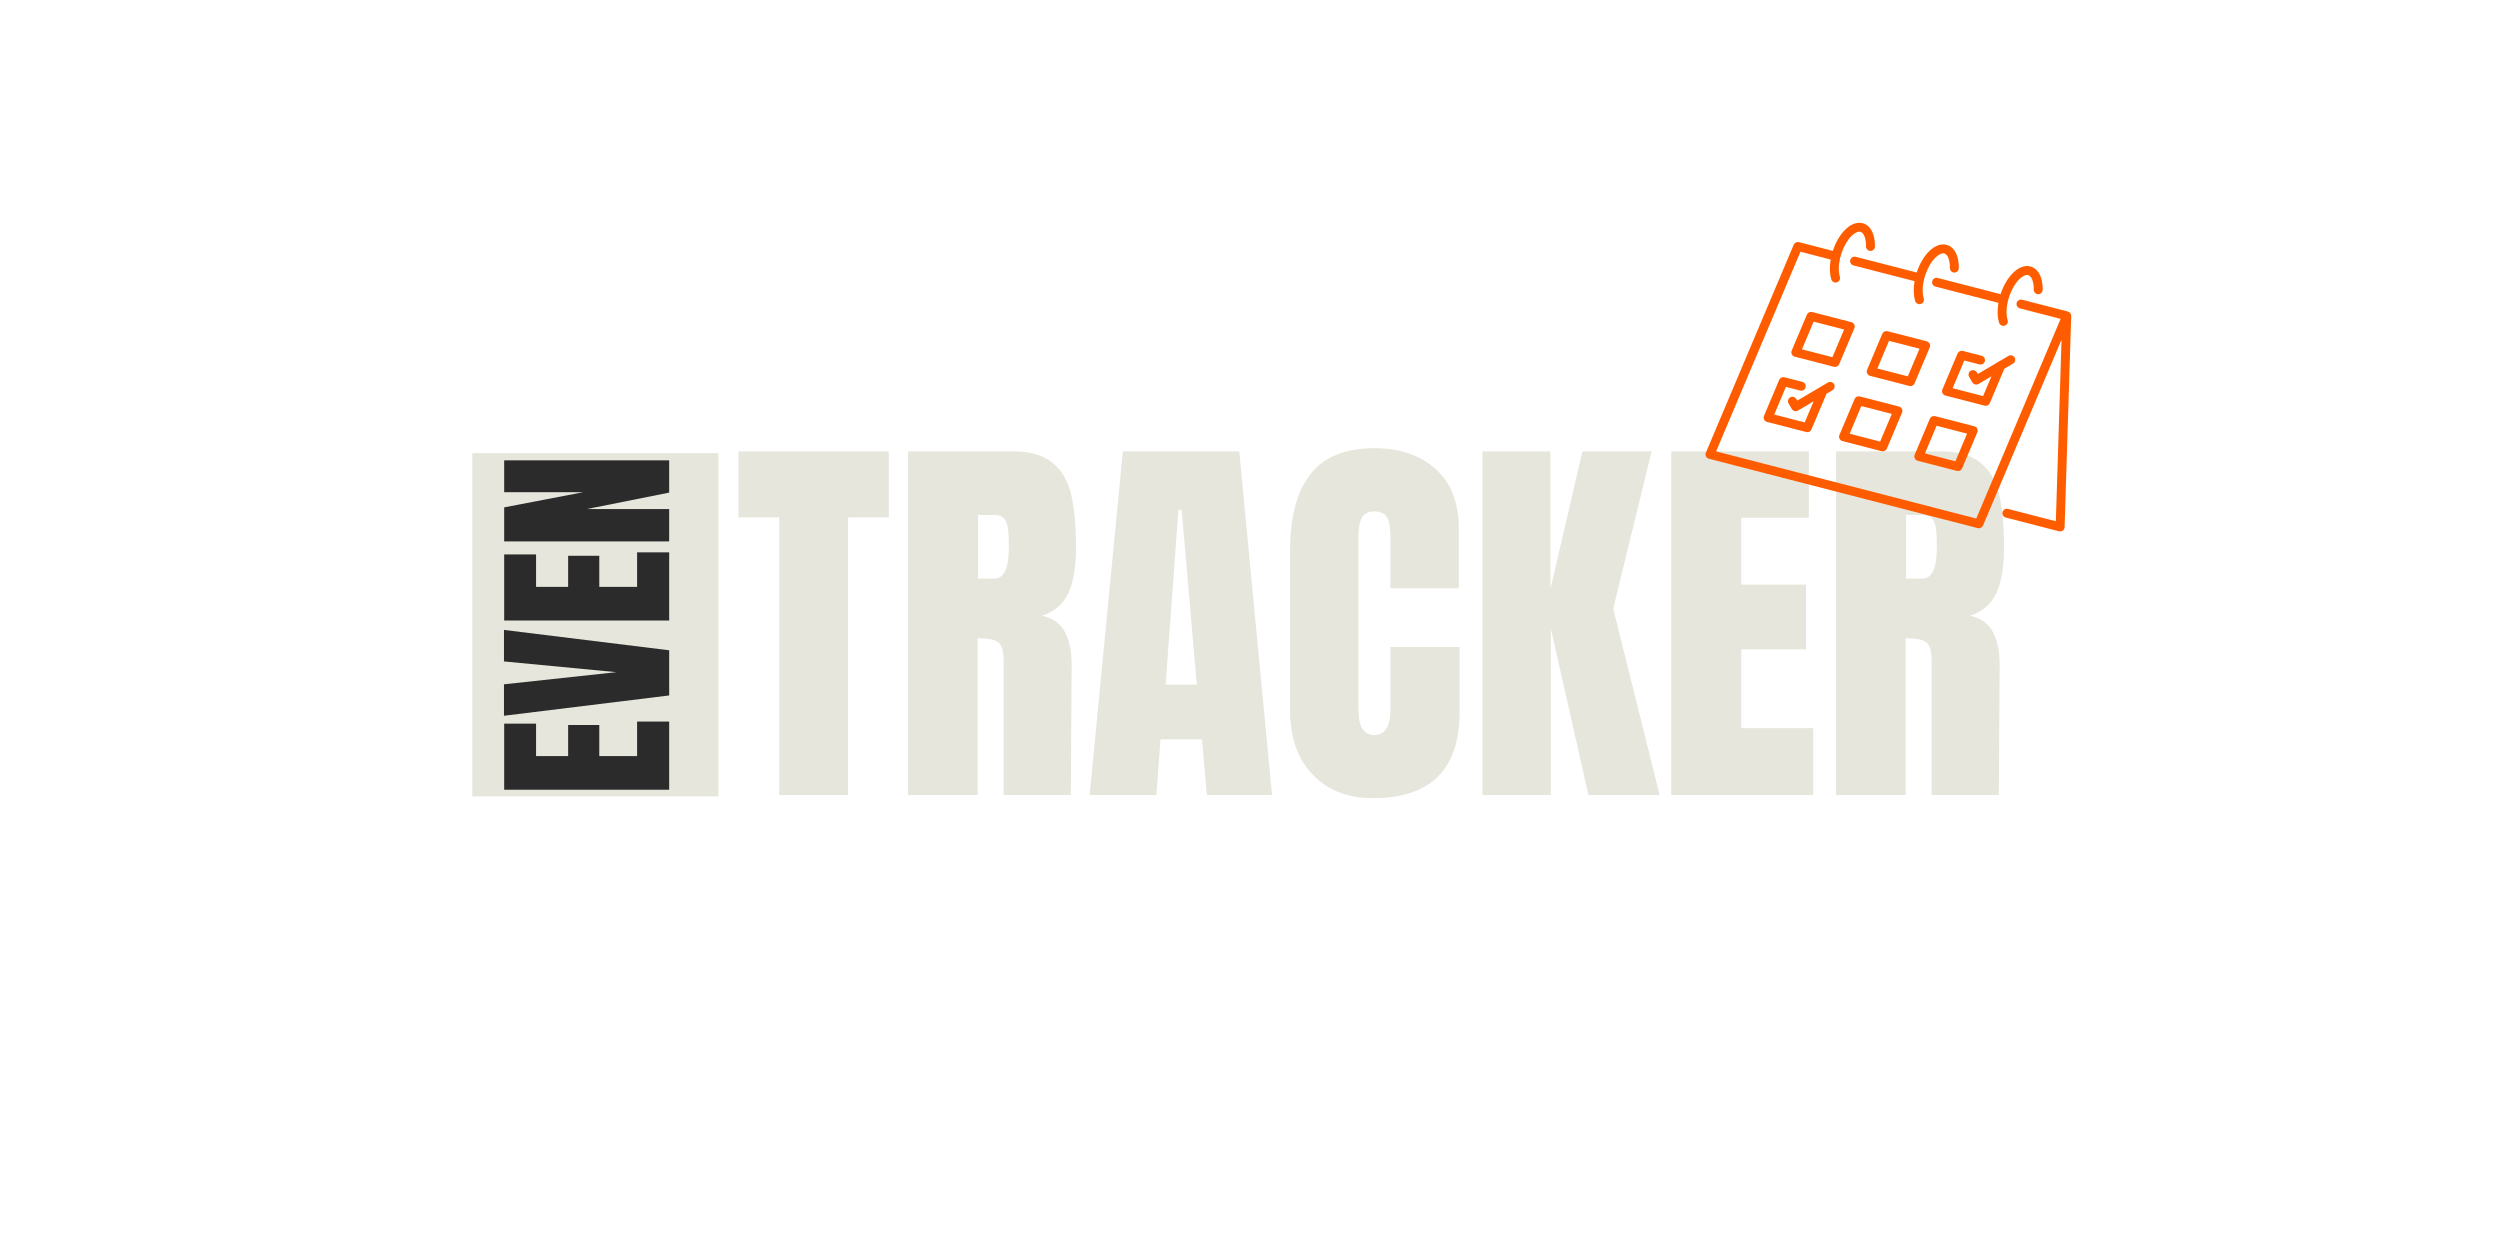
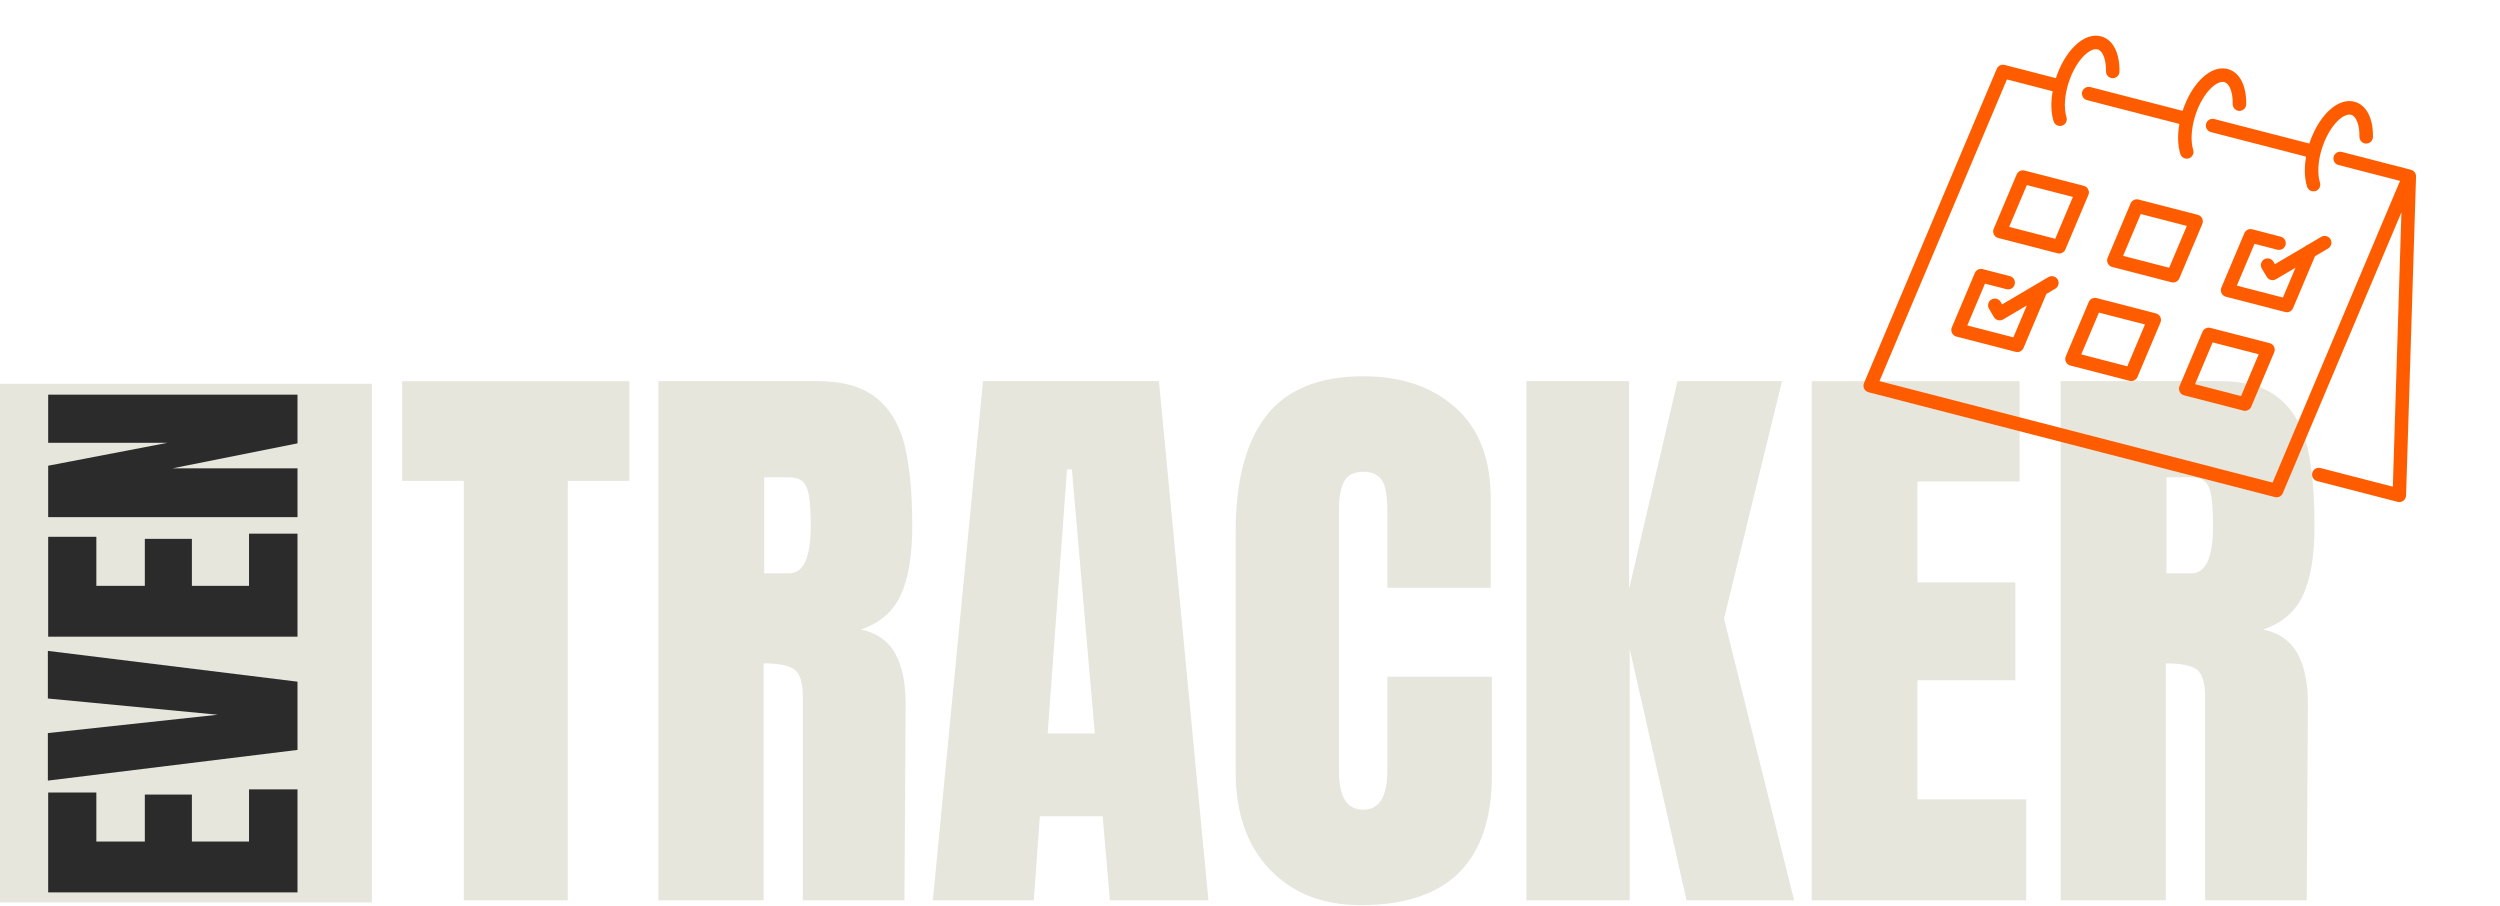
- <svg xmlns="http://www.w3.org/2000/svg" width="1000" zoomAndPan="magnify" viewBox="0 0 750 375" height="500" preserveAspectRatio="xMidYMid meet" version="1.0">
+ <svg xmlns="http://www.w3.org/2000/svg" zoomAndPan="magnify" preserveAspectRatio="xMidYMid meet" version="1.0" viewBox="141.69 59.75 496.34 179.71">
  <defs>
    <g />
    <clipPath id="7cc1deb611">
      <path d="M 141.688 135.949 L 215.527 135.949 L 215.527 239 L 141.688 239 Z M 141.688 135.949 " clip-rule="nonzero" />
    </clipPath>
    <clipPath id="a5ac389b3e">
      <path d="M 511 66 L 622 66 L 622 160 L 511 160 Z M 511 66 " clip-rule="nonzero" />
    </clipPath>
    <clipPath id="e2982bf8c3">
      <path d="M 531.27 59.746 L 638.023 87.289 L 617.973 164.996 L 511.219 137.449 Z M 531.27 59.746 " clip-rule="nonzero" />
    </clipPath>
    <clipPath id="89395341a9">
      <path d="M 531.27 59.746 L 638.023 87.289 L 617.973 164.996 L 511.219 137.449 Z M 531.27 59.746 " clip-rule="nonzero" />
    </clipPath>
    <clipPath id="1cde2b884a">
      <path d="M 529 113 L 551 113 L 551 130 L 529 130 Z M 529 113 " clip-rule="nonzero" />
    </clipPath>
    <clipPath id="23ab50f13f">
      <path d="M 531.27 59.746 L 638.023 87.289 L 617.973 164.996 L 511.219 137.449 Z M 531.27 59.746 " clip-rule="nonzero" />
    </clipPath>
    <clipPath id="c4415ddcaa">
      <path d="M 531.27 59.746 L 638.023 87.289 L 617.973 164.996 L 511.219 137.449 Z M 531.27 59.746 " clip-rule="nonzero" />
    </clipPath>
    <clipPath id="e9ac5fc5ad">
      <path d="M 537 93 L 557 93 L 557 111 L 537 111 Z M 537 93 " clip-rule="nonzero" />
    </clipPath>
    <clipPath id="f32121def0">
      <path d="M 531.27 59.746 L 638.023 87.289 L 617.973 164.996 L 511.219 137.449 Z M 531.27 59.746 " clip-rule="nonzero" />
    </clipPath>
    <clipPath id="f846e89bae">
      <path d="M 531.27 59.746 L 638.023 87.289 L 617.973 164.996 L 511.219 137.449 Z M 531.27 59.746 " clip-rule="nonzero" />
    </clipPath>
    <clipPath id="b20e19c300">
      <path d="M 551 118 L 571 118 L 571 136 L 551 136 Z M 551 118 " clip-rule="nonzero" />
    </clipPath>
    <clipPath id="5460ce6c9a">
      <path d="M 531.27 59.746 L 638.023 87.289 L 617.973 164.996 L 511.219 137.449 Z M 531.27 59.746 " clip-rule="nonzero" />
    </clipPath>
    <clipPath id="200716f0c4">
      <path d="M 531.27 59.746 L 638.023 87.289 L 617.973 164.996 L 511.219 137.449 Z M 531.27 59.746 " clip-rule="nonzero" />
    </clipPath>
    <clipPath id="5805a5464c">
      <path d="M 560 99 L 580 99 L 580 116 L 560 116 Z M 560 99 " clip-rule="nonzero" />
    </clipPath>
    <clipPath id="2be0e050df">
      <path d="M 531.27 59.746 L 638.023 87.289 L 617.973 164.996 L 511.219 137.449 Z M 531.27 59.746 " clip-rule="nonzero" />
    </clipPath>
    <clipPath id="7d3855a606">
      <path d="M 531.27 59.746 L 638.023 87.289 L 617.973 164.996 L 511.219 137.449 Z M 531.27 59.746 " clip-rule="nonzero" />
    </clipPath>
    <clipPath id="7778ce3219">
      <path d="M 574 124 L 594 124 L 594 142 L 574 142 Z M 574 124 " clip-rule="nonzero" />
    </clipPath>
    <clipPath id="257c9cc22e">
      <path d="M 531.27 59.746 L 638.023 87.289 L 617.973 164.996 L 511.219 137.449 Z M 531.27 59.746 " clip-rule="nonzero" />
    </clipPath>
    <clipPath id="d0b4d8559e">
      <path d="M 531.27 59.746 L 638.023 87.289 L 617.973 164.996 L 511.219 137.449 Z M 531.27 59.746 " clip-rule="nonzero" />
    </clipPath>
    <clipPath id="6281e10fda">
      <path d="M 582 105 L 605 105 L 605 122 L 582 122 Z M 582 105 " clip-rule="nonzero" />
    </clipPath>
    <clipPath id="6e99494ac1">
      <path d="M 531.27 59.746 L 638.023 87.289 L 617.973 164.996 L 511.219 137.449 Z M 531.27 59.746 " clip-rule="nonzero" />
    </clipPath>
    <clipPath id="6f3a48374a">
      <path d="M 531.27 59.746 L 638.023 87.289 L 617.973 164.996 L 511.219 137.449 Z M 531.27 59.746 " clip-rule="nonzero" />
    </clipPath>
    <clipPath id="03944f7cdf">
      <path d="M 555 73 L 588 73 L 588 92 L 555 92 Z M 555 73 " clip-rule="nonzero" />
    </clipPath>
    <clipPath id="681d9d74f9">
      <path d="M 531.27 59.746 L 638.023 87.289 L 617.973 164.996 L 511.219 137.449 Z M 531.27 59.746 " clip-rule="nonzero" />
    </clipPath>
    <clipPath id="13b7a9634b">
      <path d="M 531.27 59.746 L 638.023 87.289 L 617.973 164.996 L 511.219 137.449 Z M 531.27 59.746 " clip-rule="nonzero" />
    </clipPath>
    <clipPath id="fd222f9c97">
      <path d="M 579 79 L 613 79 L 613 98 L 579 98 Z M 579 79 " clip-rule="nonzero" />
    </clipPath>
    <clipPath id="05ca11fec7">
      <path d="M 531.27 59.746 L 638.023 87.289 L 617.973 164.996 L 511.219 137.449 Z M 531.27 59.746 " clip-rule="nonzero" />
    </clipPath>
    <clipPath id="6d022bd732">
      <path d="M 531.27 59.746 L 638.023 87.289 L 617.973 164.996 L 511.219 137.449 Z M 531.27 59.746 " clip-rule="nonzero" />
    </clipPath>
  </defs>
  <g fill="#e6e6dd" fill-opacity="1">
    <g transform="translate(220.331, 238.5)">
      <g>
        <path d="M 13.438 0 L 13.438 -83.281 L 1.203 -83.281 L 1.203 -103.078 L 46.312 -103.078 L 46.312 -83.281 L 34.078 -83.281 L 34.078 0 Z M 13.438 0 " />
      </g>
    </g>
  </g>
  <g fill="#e6e6dd" fill-opacity="1">
    <g transform="translate(267.851, 238.5)">
      <g>
        <path d="M 4.562 -103.078 L 36.234 -103.078 C 41.273 -103.078 45.176 -101.938 47.938 -99.656 C 50.695 -97.375 52.555 -94.172 53.516 -90.047 C 54.473 -85.93 54.953 -80.676 54.953 -74.281 C 54.953 -68.438 54.191 -63.875 52.672 -60.594 C 51.16 -57.32 48.523 -55.047 44.766 -53.766 C 47.879 -53.117 50.133 -51.555 51.531 -49.078 C 52.938 -46.598 53.641 -43.238 53.641 -39 L 53.406 0 L 33.234 0 L 33.234 -40.312 C 33.234 -43.195 32.672 -45.039 31.547 -45.844 C 30.43 -46.645 28.395 -47.047 25.438 -47.047 L 25.438 0 L 4.562 0 Z M 30.484 -64.922 C 33.359 -64.922 34.797 -68.039 34.797 -74.281 C 34.797 -77 34.676 -79.035 34.438 -80.391 C 34.195 -81.754 33.754 -82.695 33.109 -83.219 C 32.473 -83.738 31.555 -84 30.359 -84 L 25.562 -84 L 25.562 -64.922 Z M 30.484 -64.922 " />
      </g>
    </g>
  </g>
  <g fill="#e6e6dd" fill-opacity="1">
    <g transform="translate(325.0911, 238.5)">
      <g>
        <path d="M 1.797 0 L 11.766 -103.078 L 46.688 -103.078 L 56.516 0 L 36.953 0 L 35.516 -16.688 L 23.047 -16.688 L 21.844 0 Z M 24.594 -33.125 L 33.953 -33.125 L 29.406 -85.562 L 28.438 -85.562 Z M 24.594 -33.125 " />
      </g>
    </g>
  </g>
  <g fill="#e6e6dd" fill-opacity="1">
    <g transform="translate(383.2911, 238.5)">
      <g>
        <path d="M 28.562 0.953 C 21.039 0.953 15.02 -1.406 10.5 -6.125 C 5.977 -10.844 3.719 -17.32 3.719 -25.562 L 3.719 -73.078 C 3.719 -83.316 5.754 -91.035 9.828 -96.234 C 13.91 -101.441 20.316 -104.047 29.047 -104.047 C 36.641 -104.047 42.754 -101.961 47.391 -97.797 C 52.035 -93.641 54.359 -87.641 54.359 -79.797 L 54.359 -62.047 L 33.844 -62.047 L 33.844 -77.281 C 33.844 -80.238 33.484 -82.273 32.766 -83.391 C 32.047 -84.516 30.805 -85.078 29.047 -85.078 C 27.203 -85.078 25.938 -84.438 25.25 -83.156 C 24.57 -81.875 24.234 -79.992 24.234 -77.516 L 24.234 -25.797 C 24.234 -23.078 24.633 -21.098 25.438 -19.859 C 26.238 -18.617 27.441 -18 29.047 -18 C 32.242 -18 33.844 -20.598 33.844 -25.797 L 33.844 -44.406 L 54.594 -44.406 L 54.594 -24.953 C 54.594 -7.68 45.914 0.953 28.562 0.953 Z M 28.562 0.953 " />
      </g>
    </g>
  </g>
  <g fill="#e6e6dd" fill-opacity="1">
    <g transform="translate(440.1711, 238.5)">
      <g>
        <path d="M 4.562 0 L 4.562 -103.078 L 24.953 -103.078 L 24.953 -61.797 L 34.562 -103.078 L 55.312 -103.078 L 43.797 -55.922 L 57.719 0 L 36.359 0 L 25.078 -49.922 L 25.078 0 Z M 4.562 0 " />
      </g>
    </g>
  </g>
  <g fill="#e6e6dd" fill-opacity="1">
    <g transform="translate(496.8111, 238.5)">
      <g>
        <path d="M 4.562 0 L 4.562 -103.078 L 45.844 -103.078 L 45.844 -83.156 L 25.562 -83.156 L 25.562 -63.125 L 45 -63.125 L 45 -43.688 L 25.562 -43.688 L 25.562 -20.047 L 47.156 -20.047 L 47.156 0 Z M 4.562 0 " />
      </g>
    </g>
  </g>
  <g fill="#e6e6dd" fill-opacity="1">
    <g transform="translate(546.2512, 238.5)">
      <g>
        <path d="M 4.562 -103.078 L 36.234 -103.078 C 41.273 -103.078 45.176 -101.938 47.938 -99.656 C 50.695 -97.375 52.555 -94.172 53.516 -90.047 C 54.473 -85.93 54.953 -80.676 54.953 -74.281 C 54.953 -68.438 54.191 -63.875 52.672 -60.594 C 51.16 -57.32 48.523 -55.047 44.766 -53.766 C 47.879 -53.117 50.133 -51.555 51.531 -49.078 C 52.938 -46.598 53.641 -43.238 53.641 -39 L 53.406 0 L 33.234 0 L 33.234 -40.312 C 33.234 -43.195 32.672 -45.039 31.547 -45.844 C 30.43 -46.645 28.395 -47.047 25.438 -47.047 L 25.438 0 L 4.562 0 Z M 30.484 -64.922 C 33.359 -64.922 34.797 -68.039 34.797 -74.281 C 34.797 -77 34.676 -79.035 34.438 -80.391 C 34.195 -81.754 33.754 -82.695 33.109 -83.219 C 32.473 -83.738 31.555 -84 30.359 -84 L 25.562 -84 L 25.562 -64.922 Z M 30.484 -64.922 " />
      </g>
    </g>
  </g>
  <g clip-path="url(#7cc1deb611)">
    <path fill="#e6e6dd" d="M 141.688 135.949 L 215.527 135.949 L 215.527 238.918 L 141.688 238.918 Z M 141.688 135.949 " fill-opacity="1" fill-rule="nonzero" />
  </g>
  <g clip-path="url(#a5ac389b3e)">
    <g clip-path="url(#e2982bf8c3)">
      <g clip-path="url(#89395341a9)">
        <path fill="#ff5c00" d="M 621.363 94.797 C 621.363 94.781 621.359 94.77 621.359 94.754 C 621.359 94.711 621.355 94.672 621.352 94.629 C 621.348 94.578 621.34 94.527 621.328 94.477 C 621.32 94.438 621.309 94.402 621.297 94.363 C 621.281 94.312 621.266 94.262 621.242 94.211 C 621.234 94.195 621.23 94.176 621.223 94.16 C 621.215 94.145 621.199 94.125 621.191 94.105 C 621.164 94.062 621.137 94.016 621.105 93.973 C 621.082 93.941 621.059 93.91 621.031 93.879 C 621 93.84 620.965 93.805 620.926 93.773 C 620.898 93.746 620.867 93.719 620.836 93.691 C 620.793 93.66 620.746 93.633 620.699 93.605 C 620.668 93.586 620.641 93.566 620.605 93.551 C 620.551 93.523 620.492 93.504 620.434 93.484 C 620.406 93.477 620.383 93.465 620.359 93.457 L 606.629 89.914 C 606.457 89.871 606.281 89.859 606.105 89.883 C 605.93 89.91 605.766 89.969 605.613 90.059 C 605.461 90.148 605.332 90.262 605.223 90.406 C 605.117 90.547 605.043 90.703 604.996 90.875 C 604.953 91.047 604.941 91.223 604.969 91.398 C 604.992 91.574 605.051 91.738 605.141 91.891 C 605.23 92.043 605.348 92.176 605.488 92.281 C 605.629 92.387 605.785 92.465 605.957 92.508 L 618.184 95.664 L 592.883 155.559 L 514.832 135.418 L 540.137 75.523 L 549.211 77.867 C 548.828 80.059 548.883 82.141 549.398 83.816 C 549.453 83.984 549.535 84.141 549.648 84.277 C 549.762 84.414 549.898 84.523 550.055 84.605 C 550.211 84.688 550.379 84.738 550.555 84.754 C 550.73 84.77 550.906 84.754 551.074 84.699 C 551.242 84.648 551.398 84.566 551.535 84.453 C 551.672 84.34 551.781 84.203 551.863 84.047 C 551.945 83.891 551.996 83.723 552.012 83.547 C 552.031 83.371 552.012 83.195 551.961 83.027 C 551.406 81.234 551.574 78.637 552.41 76.078 C 553.105 73.941 554.219 72.016 555.461 70.789 C 556.469 69.797 557.484 69.34 558.199 69.57 C 559.199 69.898 559.844 71.641 559.805 73.91 C 559.801 74.09 559.832 74.262 559.895 74.426 C 559.961 74.59 560.055 74.738 560.18 74.863 C 560.301 74.992 560.445 75.094 560.609 75.164 C 560.77 75.234 560.941 75.27 561.117 75.273 C 561.297 75.277 561.469 75.246 561.633 75.18 C 561.797 75.117 561.945 75.02 562.074 74.898 C 562.199 74.773 562.301 74.633 562.371 74.469 C 562.441 74.305 562.477 74.137 562.48 73.957 C 562.543 70.344 561.254 67.75 559.027 67.023 C 557.305 66.465 555.371 67.121 553.582 68.883 C 552.02 70.422 550.699 72.684 549.863 75.25 L 549.859 75.266 L 539.688 72.641 C 539.363 72.559 539.055 72.59 538.758 72.738 C 538.461 72.887 538.246 73.113 538.117 73.418 L 511.762 135.805 C 511.688 135.984 511.652 136.172 511.656 136.367 C 511.664 136.562 511.707 136.746 511.797 136.922 C 511.883 137.094 512 137.242 512.152 137.367 C 512.301 137.488 512.473 137.574 512.66 137.625 L 593.332 158.438 C 593.652 158.523 593.965 158.492 594.262 158.344 C 594.559 158.195 594.773 157.969 594.902 157.664 L 618.461 101.898 L 616.754 156.375 L 602.391 152.668 C 602.219 152.625 602.047 152.613 601.871 152.637 C 601.695 152.664 601.531 152.719 601.375 152.812 C 601.223 152.902 601.094 153.016 600.988 153.16 C 600.879 153.301 600.805 153.457 600.762 153.629 C 600.715 153.801 600.707 153.977 600.73 154.152 C 600.754 154.328 600.812 154.492 600.902 154.645 C 600.992 154.797 601.109 154.926 601.25 155.035 C 601.395 155.141 601.551 155.219 601.723 155.262 L 617.707 159.387 C 617.902 159.438 618.102 159.441 618.301 159.402 C 618.5 159.363 618.684 159.281 618.844 159.16 C 619.008 159.039 619.137 158.887 619.23 158.707 C 619.324 158.527 619.375 158.332 619.379 158.129 Z M 621.363 94.797 " fill-opacity="1" fill-rule="nonzero" />
      </g>
    </g>
  </g>
  <g clip-path="url(#1cde2b884a)">
    <g clip-path="url(#23ab50f13f)">
      <g clip-path="url(#c4415ddcaa)">
        <path fill="#ff5c00" d="M 540.051 117.164 C 540.223 117.211 540.398 117.219 540.574 117.195 C 540.75 117.168 540.914 117.113 541.066 117.023 C 541.219 116.93 541.352 116.816 541.457 116.672 C 541.562 116.531 541.641 116.375 541.684 116.203 C 541.727 116.031 541.738 115.855 541.715 115.68 C 541.688 115.504 541.629 115.34 541.539 115.188 C 541.449 115.035 541.336 114.906 541.191 114.797 C 541.051 114.691 540.895 114.617 540.723 114.57 L 535.328 113.18 C 535.008 113.098 534.699 113.129 534.402 113.277 C 534.102 113.422 533.891 113.648 533.762 113.957 L 529.199 124.75 C 529.125 124.93 529.09 125.117 529.094 125.312 C 529.102 125.508 529.145 125.691 529.234 125.867 C 529.32 126.039 529.438 126.188 529.59 126.312 C 529.742 126.434 529.91 126.52 530.098 126.57 L 541.867 129.605 C 542.188 129.688 542.496 129.656 542.793 129.508 C 543.09 129.363 543.305 129.137 543.434 128.832 L 547.965 118.113 L 549.75 117.059 C 549.898 116.969 550.027 116.852 550.133 116.711 C 550.238 116.566 550.312 116.41 550.355 116.242 C 550.398 116.07 550.406 115.898 550.383 115.723 C 550.355 115.547 550.301 115.383 550.211 115.234 C 550.121 115.082 550.004 114.953 549.863 114.844 C 549.723 114.738 549.566 114.664 549.398 114.617 C 549.227 114.574 549.055 114.562 548.879 114.586 C 548.703 114.609 548.539 114.664 548.387 114.754 L 539.18 120.184 L 538.887 119.684 C 538.797 119.531 538.68 119.402 538.539 119.297 C 538.395 119.188 538.238 119.113 538.066 119.07 C 537.895 119.023 537.719 119.016 537.543 119.039 C 537.367 119.062 537.203 119.121 537.051 119.211 C 536.898 119.301 536.77 119.418 536.66 119.559 C 536.555 119.703 536.48 119.859 536.434 120.031 C 536.391 120.203 536.379 120.375 536.406 120.555 C 536.43 120.73 536.488 120.895 536.578 121.047 L 537.551 122.695 C 537.641 122.848 537.758 122.98 537.898 123.086 C 538.043 123.191 538.199 123.27 538.371 123.312 C 538.543 123.355 538.715 123.367 538.891 123.344 C 539.066 123.316 539.234 123.258 539.387 123.168 L 544.09 120.395 L 541.418 126.723 L 532.273 124.363 L 535.777 116.062 Z M 540.051 117.164 " fill-opacity="1" fill-rule="nonzero" />
      </g>
    </g>
  </g>
  <g clip-path="url(#e9ac5fc5ad)">
    <g clip-path="url(#f32121def0)">
      <g clip-path="url(#f846e89bae)">
        <path fill="#ff5c00" d="M 556.273 97.352 C 556.09 96.984 555.801 96.75 555.406 96.648 L 543.637 93.609 C 543.316 93.527 543.008 93.559 542.711 93.707 C 542.414 93.855 542.199 94.082 542.07 94.387 L 537.508 105.184 C 537.434 105.363 537.398 105.547 537.406 105.742 C 537.41 105.938 537.457 106.121 537.543 106.297 C 537.629 106.473 537.746 106.621 537.898 106.742 C 538.051 106.867 538.219 106.953 538.41 107 L 550.176 110.035 C 550.496 110.121 550.809 110.086 551.105 109.941 C 551.402 109.793 551.617 109.566 551.746 109.262 L 556.305 98.465 C 556.465 98.09 556.453 97.719 556.273 97.352 Z M 549.727 107.156 L 540.582 104.797 L 544.09 96.492 L 553.234 98.852 Z M 549.727 107.156 " fill-opacity="1" fill-rule="nonzero" />
      </g>
    </g>
  </g>
  <g clip-path="url(#b20e19c300)">
    <g clip-path="url(#5460ce6c9a)">
      <g clip-path="url(#200716f0c4)">
        <path fill="#ff5c00" d="M 552.723 132.32 L 564.488 135.355 C 564.809 135.438 565.121 135.406 565.418 135.262 C 565.715 135.113 565.93 134.887 566.059 134.582 L 570.617 123.785 C 570.695 123.605 570.727 123.418 570.723 123.223 C 570.719 123.031 570.672 122.844 570.586 122.672 C 570.5 122.496 570.379 122.348 570.227 122.223 C 570.078 122.102 569.906 122.016 569.719 121.969 L 557.949 118.93 C 557.629 118.848 557.32 118.879 557.023 119.027 C 556.727 119.176 556.512 119.402 556.383 119.707 L 551.82 130.5 C 551.746 130.68 551.711 130.867 551.719 131.062 C 551.723 131.258 551.77 131.441 551.855 131.617 C 551.941 131.793 552.059 131.941 552.211 132.062 C 552.363 132.188 552.531 132.27 552.723 132.32 Z M 558.402 121.812 L 567.547 124.172 L 564.039 132.473 L 554.895 130.113 Z M 558.402 121.812 " fill-opacity="1" fill-rule="nonzero" />
      </g>
    </g>
  </g>
  <g clip-path="url(#5805a5464c)">
    <g clip-path="url(#2be0e050df)">
      <g clip-path="url(#7d3855a606)">
        <path fill="#ff5c00" d="M 574.367 115.012 L 578.926 104.219 C 579.004 104.039 579.039 103.852 579.031 103.656 C 579.027 103.461 578.98 103.277 578.895 103.102 C 578.809 102.93 578.688 102.777 578.539 102.656 C 578.387 102.535 578.215 102.449 578.027 102.398 L 566.262 99.363 C 565.941 99.281 565.629 99.312 565.332 99.461 C 565.035 99.605 564.82 99.832 564.691 100.137 L 560.133 110.934 C 560.055 111.113 560.02 111.301 560.027 111.496 C 560.031 111.691 560.078 111.875 560.164 112.051 C 560.25 112.223 560.371 112.371 560.52 112.496 C 560.672 112.617 560.844 112.703 561.031 112.754 L 572.797 115.789 C 573.121 115.871 573.43 115.84 573.727 115.691 C 574.023 115.547 574.238 115.32 574.367 115.012 Z M 563.203 110.547 L 566.711 102.246 L 575.855 104.605 L 572.348 112.906 Z M 563.203 110.547 " fill-opacity="1" fill-rule="nonzero" />
      </g>
    </g>
  </g>
  <g clip-path="url(#7778ce3219)">
    <g clip-path="url(#257c9cc22e)">
      <g clip-path="url(#d0b4d8559e)">
        <path fill="#ff5c00" d="M 580.531 124.844 C 580.211 124.762 579.902 124.793 579.602 124.941 C 579.305 125.086 579.094 125.312 578.965 125.617 L 574.402 136.414 C 574.328 136.594 574.293 136.781 574.297 136.977 C 574.305 137.172 574.348 137.355 574.438 137.531 C 574.523 137.703 574.641 137.852 574.793 137.977 C 574.945 138.098 575.113 138.184 575.301 138.234 L 587.07 141.27 C 587.391 141.352 587.699 141.32 587.996 141.172 C 588.293 141.027 588.508 140.801 588.637 140.496 L 593.199 129.699 C 593.273 129.52 593.309 129.332 593.305 129.137 C 593.297 128.945 593.25 128.758 593.164 128.586 C 593.078 128.41 592.961 128.262 592.809 128.137 C 592.656 128.016 592.488 127.93 592.301 127.883 Z M 586.621 138.387 L 577.477 136.027 L 580.98 127.727 L 590.125 130.086 Z M 586.621 138.387 " fill-opacity="1" fill-rule="nonzero" />
      </g>
    </g>
  </g>
  <g clip-path="url(#6281e10fda)">
    <g clip-path="url(#6e99494ac1)">
      <g clip-path="url(#6f3a48374a)">
        <path fill="#ff5c00" d="M 596.945 120.926 L 601.301 110.613 L 603.914 109.074 C 604.062 108.984 604.191 108.867 604.297 108.727 C 604.402 108.582 604.477 108.426 604.52 108.254 C 604.562 108.086 604.57 107.914 604.547 107.738 C 604.52 107.562 604.461 107.398 604.375 107.246 C 604.285 107.098 604.168 106.969 604.027 106.859 C 603.887 106.754 603.73 106.68 603.562 106.633 C 603.391 106.59 603.219 106.578 603.043 106.602 C 602.867 106.625 602.703 106.68 602.551 106.766 L 599.91 108.324 C 599.68 108.391 599.484 108.508 599.316 108.676 L 593.344 112.199 L 593.051 111.703 C 592.961 111.551 592.844 111.418 592.703 111.312 C 592.562 111.207 592.402 111.133 592.23 111.086 C 592.059 111.043 591.887 111.031 591.711 111.059 C 591.535 111.082 591.371 111.141 591.219 111.23 C 591.062 111.32 590.934 111.438 590.828 111.578 C 590.723 111.719 590.645 111.875 590.602 112.047 C 590.555 112.219 590.547 112.395 590.57 112.57 C 590.598 112.746 590.652 112.91 590.742 113.062 L 591.719 114.715 C 591.809 114.867 591.922 114.996 592.066 115.102 C 592.207 115.211 592.363 115.285 592.535 115.328 C 592.707 115.375 592.883 115.383 593.059 115.359 C 593.234 115.336 593.398 115.277 593.551 115.188 L 597.43 112.898 L 594.93 118.82 L 585.785 116.461 L 589.293 108.156 L 593.824 109.328 C 593.996 109.371 594.168 109.379 594.344 109.355 C 594.52 109.332 594.688 109.273 594.84 109.184 C 594.992 109.094 595.121 108.977 595.227 108.836 C 595.336 108.691 595.41 108.535 595.457 108.363 C 595.5 108.191 595.508 108.02 595.484 107.844 C 595.461 107.668 595.402 107.504 595.312 107.348 C 595.223 107.195 595.105 107.066 594.965 106.961 C 594.82 106.852 594.664 106.777 594.492 106.734 L 588.84 105.273 C 588.52 105.191 588.211 105.223 587.914 105.371 C 587.617 105.52 587.402 105.746 587.273 106.051 L 582.711 116.848 C 582.637 117.023 582.602 117.211 582.609 117.406 C 582.613 117.602 582.66 117.785 582.746 117.961 C 582.832 118.137 582.949 118.285 583.102 118.406 C 583.254 118.531 583.422 118.617 583.613 118.664 L 595.379 121.699 C 595.699 121.785 596.008 121.75 596.309 121.605 C 596.605 121.457 596.816 121.23 596.945 120.926 Z M 596.945 120.926 " fill-opacity="1" fill-rule="nonzero" />
      </g>
    </g>
  </g>
  <g clip-path="url(#03944f7cdf)">
    <g clip-path="url(#681d9d74f9)">
      <g clip-path="url(#13b7a9634b)">
        <path fill="#ff5c00" d="M 574.562 90.309 C 574.613 90.477 574.695 90.633 574.809 90.77 C 574.922 90.906 575.059 91.016 575.215 91.098 C 575.371 91.18 575.539 91.23 575.715 91.246 C 575.891 91.262 576.066 91.246 576.234 91.191 C 576.406 91.141 576.559 91.059 576.695 90.945 C 576.832 90.832 576.941 90.695 577.023 90.539 C 577.109 90.383 577.156 90.215 577.176 90.039 C 577.191 89.863 577.172 89.691 577.121 89.52 C 576.57 87.727 576.738 85.129 577.57 82.57 C 578.266 80.434 579.379 78.508 580.625 77.281 C 581.629 76.289 582.641 75.844 583.359 76.062 C 584.359 76.391 585.004 78.133 584.965 80.402 C 584.961 80.582 584.992 80.754 585.059 80.918 C 585.121 81.082 585.215 81.23 585.34 81.359 C 585.465 81.484 585.605 81.586 585.77 81.656 C 585.934 81.727 586.102 81.762 586.281 81.766 C 586.457 81.77 586.629 81.738 586.793 81.672 C 586.961 81.609 587.105 81.516 587.234 81.391 C 587.363 81.266 587.461 81.125 587.531 80.961 C 587.602 80.797 587.641 80.629 587.641 80.449 C 587.707 76.836 586.414 74.242 584.188 73.516 C 582.465 72.953 580.531 73.613 578.742 75.375 C 577.184 76.914 575.863 79.176 575.023 81.742 L 575.02 81.758 L 556.703 77.035 C 556.531 76.988 556.359 76.98 556.184 77.004 C 556.008 77.027 555.844 77.086 555.688 77.176 C 555.535 77.266 555.406 77.383 555.301 77.523 C 555.191 77.668 555.117 77.824 555.074 77.996 C 555.027 78.168 555.02 78.34 555.043 78.516 C 555.066 78.691 555.125 78.859 555.215 79.012 C 555.305 79.164 555.422 79.293 555.562 79.398 C 555.707 79.508 555.863 79.582 556.035 79.629 L 574.371 84.359 C 573.988 86.551 574.043 88.633 574.562 90.309 Z M 574.562 90.309 " fill-opacity="1" fill-rule="nonzero" />
      </g>
    </g>
  </g>
  <g clip-path="url(#fd222f9c97)">
    <g clip-path="url(#05ca11fec7)">
      <g clip-path="url(#6d022bd732)">
        <path fill="#ff5c00" d="M 610.125 86.895 C 610.121 87.074 610.152 87.246 610.219 87.41 C 610.285 87.574 610.379 87.723 610.5 87.852 C 610.625 87.977 610.77 88.078 610.93 88.148 C 611.094 88.219 611.266 88.258 611.441 88.258 C 611.617 88.262 611.789 88.23 611.957 88.164 C 612.121 88.102 612.266 88.008 612.395 87.883 C 612.523 87.762 612.621 87.617 612.691 87.453 C 612.766 87.289 612.801 87.121 612.805 86.941 C 612.867 83.328 611.574 80.734 609.352 80.008 C 607.629 79.449 605.691 80.105 603.906 81.867 C 602.344 83.406 601.023 85.668 600.184 88.234 L 600.18 88.25 L 581.305 83.383 C 581.133 83.336 580.961 83.328 580.785 83.352 C 580.609 83.375 580.445 83.434 580.289 83.523 C 580.137 83.613 580.008 83.73 579.902 83.871 C 579.793 84.016 579.719 84.172 579.676 84.344 C 579.629 84.516 579.621 84.688 579.645 84.867 C 579.668 85.043 579.727 85.207 579.816 85.359 C 579.906 85.512 580.023 85.641 580.164 85.75 C 580.309 85.855 580.465 85.93 580.637 85.977 L 599.531 90.852 C 599.148 93.043 599.207 95.125 599.723 96.801 C 599.773 96.973 599.859 97.125 599.973 97.262 C 600.086 97.398 600.219 97.508 600.379 97.59 C 600.535 97.672 600.699 97.723 600.879 97.738 C 601.055 97.754 601.227 97.738 601.398 97.688 C 601.566 97.633 601.719 97.551 601.855 97.438 C 601.992 97.324 602.102 97.188 602.188 97.031 C 602.27 96.875 602.32 96.707 602.336 96.531 C 602.352 96.355 602.336 96.184 602.285 96.012 C 601.73 94.219 601.898 91.621 602.73 89.062 C 603.43 86.926 604.543 85 605.785 83.773 C 606.793 82.781 607.809 82.324 608.52 82.555 C 609.52 82.883 610.164 84.625 610.125 86.895 Z M 610.125 86.895 " fill-opacity="1" fill-rule="nonzero" />
      </g>
    </g>
  </g>
  <g fill="#2b2b2b" fill-opacity="1">
    <g transform="translate(200.7543, 239.1088)">
      <g>
        <path d="M 0 -2.188 L -49.5 -2.188 L -49.5 -22.016 L -39.938 -22.016 L -39.938 -12.281 L -30.312 -12.281 L -30.312 -21.609 L -20.969 -21.609 L -20.969 -12.281 L -9.625 -12.281 L -9.625 -22.641 L 0 -22.641 Z M 0 -2.188 " />
      </g>
    </g>
  </g>
  <g fill="#2b2b2b" fill-opacity="1">
    <g transform="translate(200.7543, 215.3678)">
      <g>
        <path d="M 0 -6.734 L -49.562 -0.641 L -49.562 -10.078 L -15.844 -13.719 L -49.562 -16.938 L -49.562 -26.391 L 0 -20.281 Z M 0 -6.734 " />
      </g>
    </g>
  </g>
  <g fill="#2b2b2b" fill-opacity="1">
    <g transform="translate(200.7543, 188.3422)">
      <g>
        <path d="M 0 -2.188 L -49.5 -2.188 L -49.5 -22.016 L -39.938 -22.016 L -39.938 -12.281 L -30.312 -12.281 L -30.312 -21.609 L -20.969 -21.609 L -20.969 -12.281 L -9.625 -12.281 L -9.625 -22.641 L 0 -22.641 Z M 0 -2.188 " />
      </g>
    </g>
  </g>
  <g fill="#2b2b2b" fill-opacity="1">
    <g transform="translate(200.7543, 164.6012)">
      <g>
        <path d="M 0 -2.188 L -49.5 -2.188 L -49.5 -12.391 L -25.812 -16.938 L -49.5 -16.938 L -49.5 -26.5 L 0 -26.5 L 0 -16.828 L -24.781 -11.875 L 0 -11.875 Z M 0 -2.188 " />
      </g>
    </g>
  </g>
</svg>
